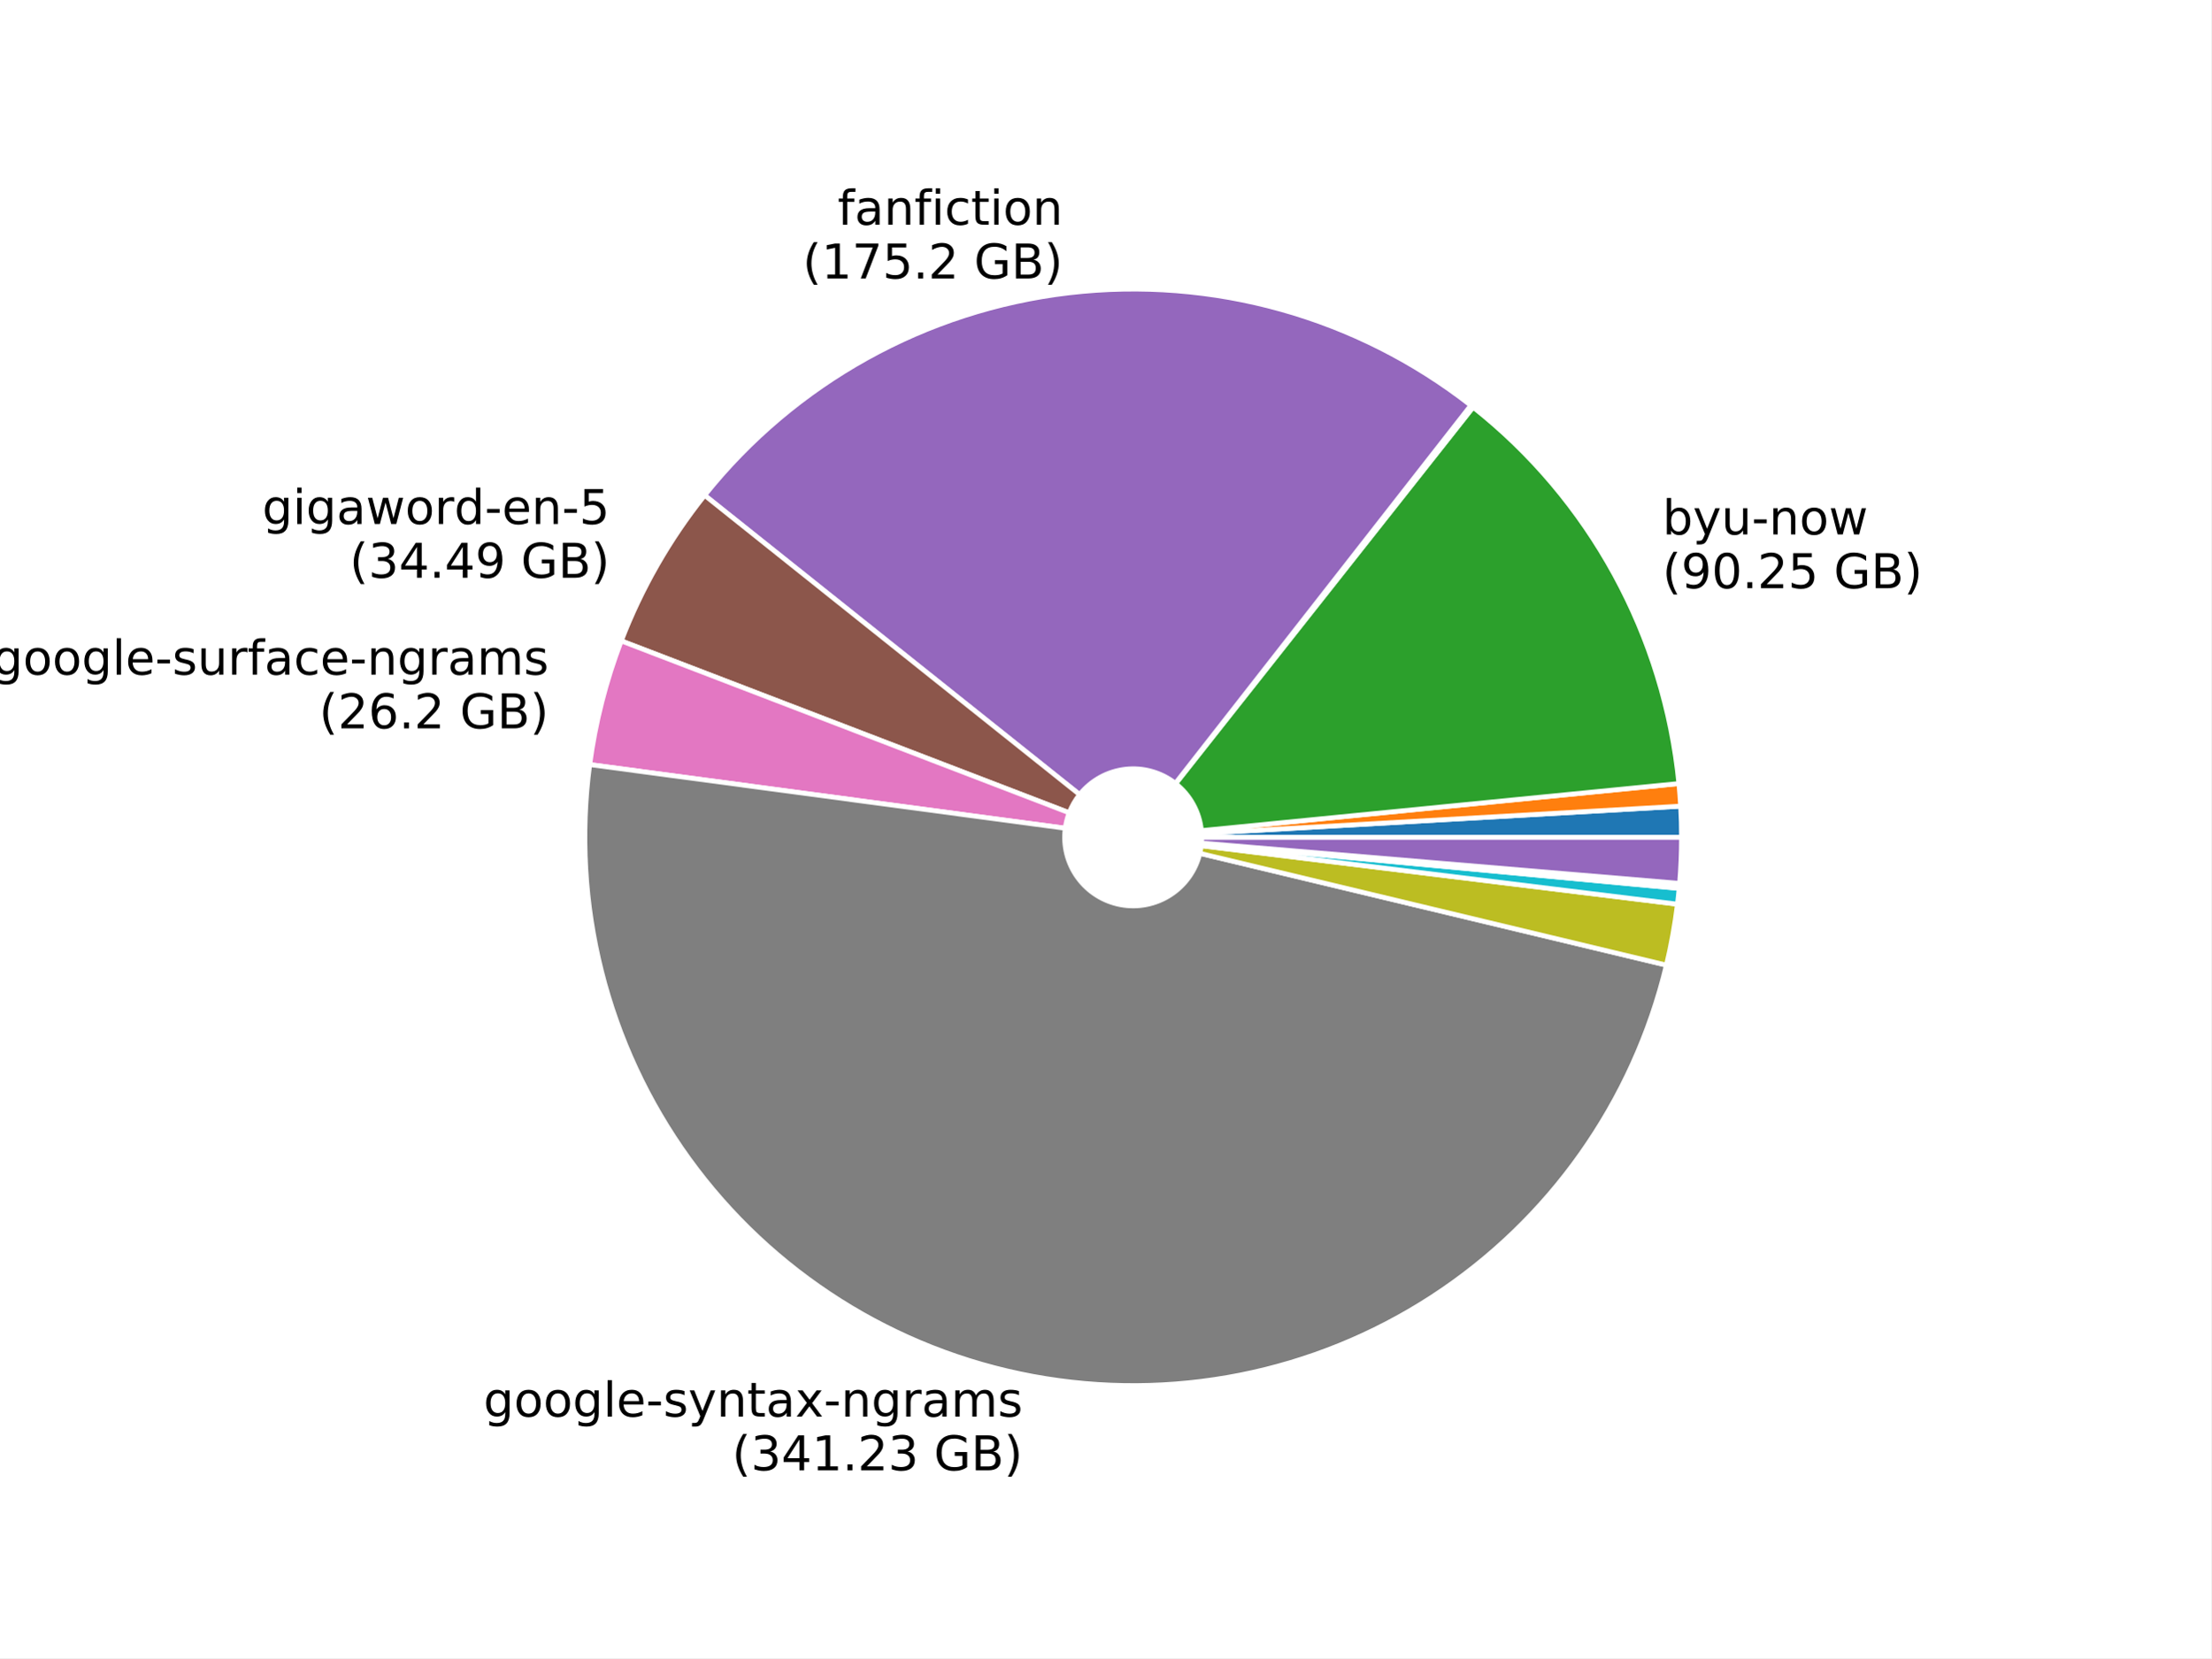
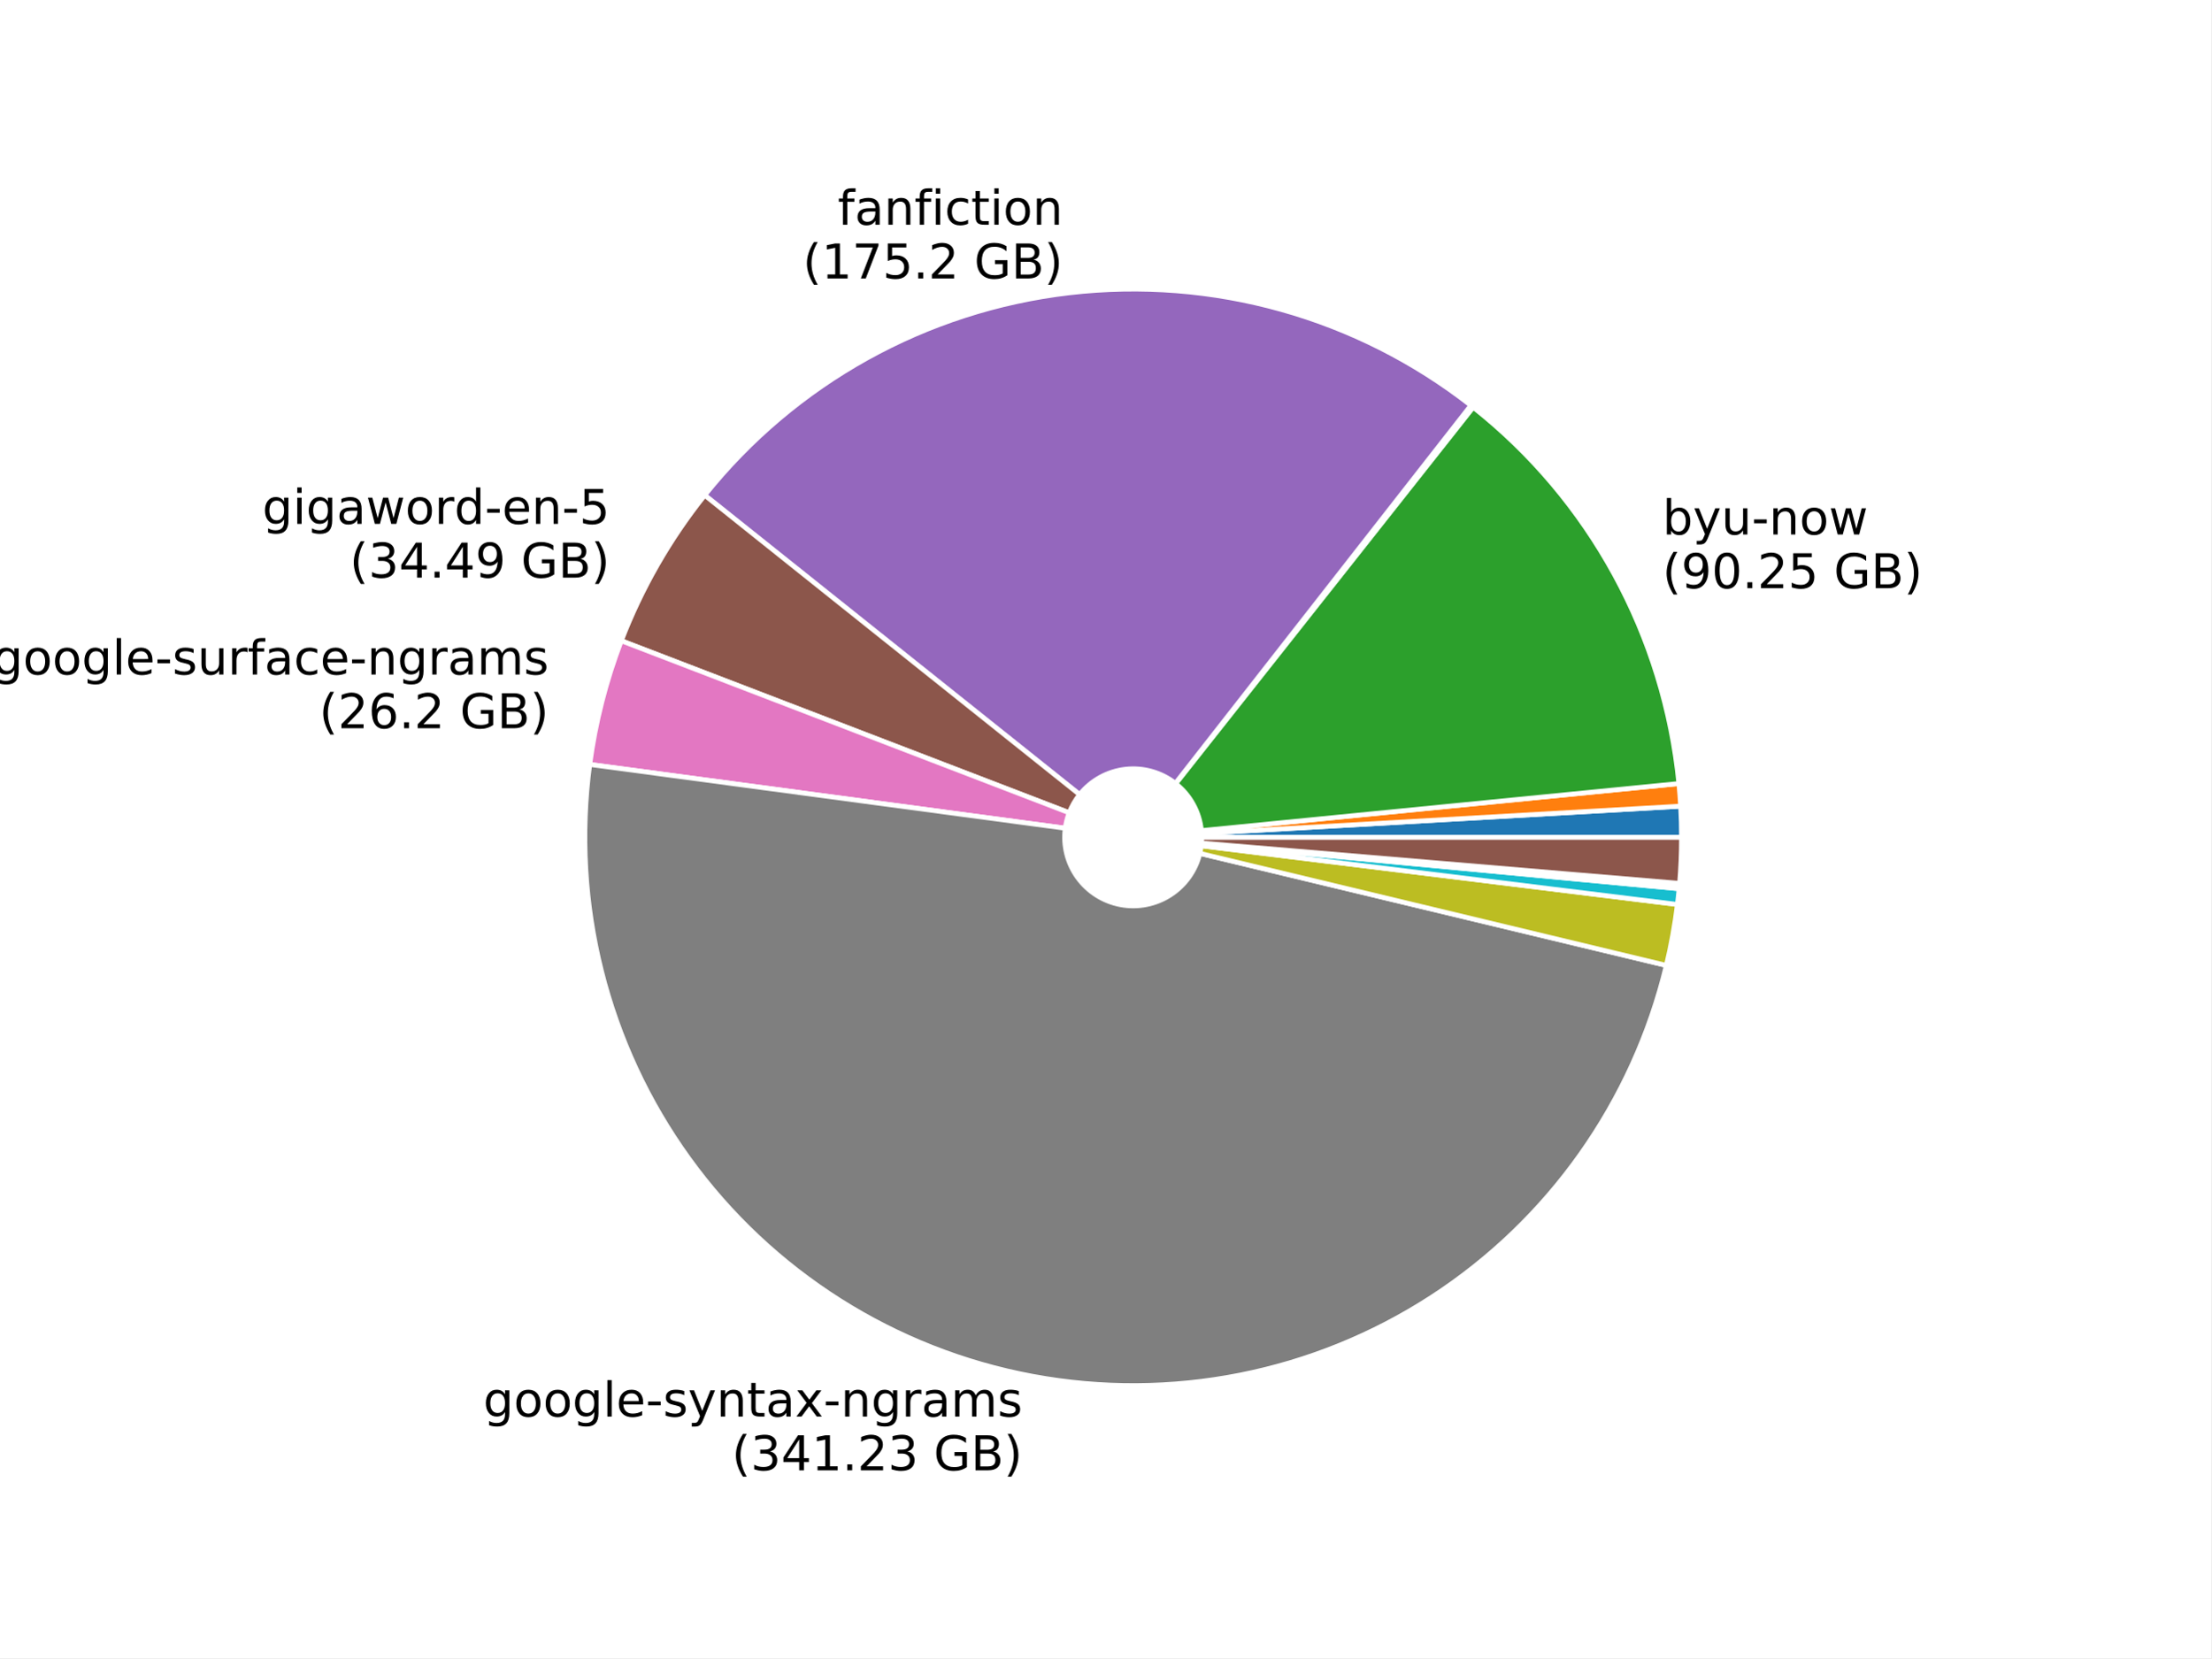
<svg xmlns="http://www.w3.org/2000/svg" xmlns:xlink="http://www.w3.org/1999/xlink" height="345.6pt" version="1.1" viewBox="0 0 460.8 345.6" width="460.8pt">
  <defs>
    <style type="text/css">
*{stroke-linecap:butt;stroke-linejoin:round;}
  </style>
  </defs>
  <g id="figure_1">
    <g id="patch_1">
      <path d="M 0 345.6  L 460.8 345.6  L 460.8 0  L 0 0  z " style="fill:#ffffff;" />
    </g>
    <g id="axes_1">
      <g id="patch_2">
-         <path d="M 350.438 174.528  C 350.438 173.444 350.423 172.36 350.392 171.276  C 350.361 170.192 350.315 169.109 350.253 168.026  L 250.422 173.715  C 250.429 173.851 250.435 173.986 250.439 174.121  C 250.443 174.257 250.445 174.392 250.445 174.528  L 350.438 174.528  z " style="fill:#1f77b4;stroke:#ffffff;stroke-linejoin:miter;" />
+         <path d="M 350.438 174.528  C 350.438 173.444 350.423 172.36 350.392 171.276  C 350.361 170.192 350.315 169.109 350.253 168.027  L 250.422 173.715  C 250.429 173.851 250.435 173.986 250.439 174.122  C 250.443 174.257 250.445 174.392 250.445 174.528  L 350.438 174.528  z " style="fill:#1f77b4;stroke:#ffffff;stroke-linejoin:miter;" />
      </g>
      <g id="patch_3">
-         <path d="M 350.253 168.026  C 350.208 167.239 350.155 166.453 350.094 165.667  C 350.033 164.882 349.964 164.097 349.887 163.312  L 250.376 173.126  C 250.386 173.224 250.394 173.322 250.402 173.42  C 250.409 173.519 250.416 173.617 250.422 173.715  L 350.253 168.026  z " style="fill:#ff7f0e;stroke:#ffffff;stroke-linejoin:miter;" />
+         <path d="M 350.253 168.027  C 350.208 167.24 350.156 166.454 350.094 165.668  C 350.033 164.883 349.964 164.098 349.887 163.313  L 250.376 173.126  C 250.386 173.224 250.394 173.322 250.402 173.421  C 250.409 173.519 250.416 173.617 250.422 173.715  L 350.253 168.027  z " style="fill:#ff7f0e;stroke:#ffffff;stroke-linejoin:miter;" />
      </g>
      <g id="patch_4">
-         <path d="M 349.887 163.312  C 348.379 148.024 343.804 133.195 336.435 119.715  C 329.067 106.235 319.055 94.378 307 84.855  L 245.015 163.319  C 246.522 164.509 247.773 165.991 248.694 167.676  C 249.615 169.361 250.187 171.215 250.376 173.126  L 349.887 163.312  z " style="fill:#2ca02c;stroke:#ffffff;stroke-linejoin:miter;" />
+         <path d="M 349.887 163.313  C 348.379 148.026 343.805 133.199 336.438 119.72  C 329.07 106.24 319.06 94.384 307.007 84.861  L 245.016 163.32  C 246.523 164.51 247.774 165.992 248.695 167.677  C 249.616 169.362 250.187 171.215 250.376 173.126  L 349.887 163.313  z " style="fill:#2ca02c;stroke:#ffffff;stroke-linejoin:miter;" />
      </g>
      <g id="patch_5">
-         <path d="M 307 84.855  C 306.923 84.794 306.846 84.733 306.768 84.673  C 306.691 84.612 306.614 84.551 306.536 84.491  L 244.957 163.273  C 244.967 163.281 244.976 163.288 244.986 163.296  C 244.996 163.304 245.005 163.311 245.015 163.319  L 307 84.855  z " style="fill:#d62728;stroke:#ffffff;stroke-linejoin:miter;" />
+         <path d="M 307.007 84.861  C 306.93 84.8 306.853 84.739 306.776 84.678  C 306.698 84.617 306.621 84.557 306.543 84.496  L 244.958 163.274  C 244.968 163.282 244.977 163.289 244.987 163.297  C 244.997 163.304 245.006 163.312 245.016 163.32  L 307.007 84.861  z " style="fill:#d62728;stroke:#ffffff;stroke-linejoin:miter;" />
      </g>
      <g id="patch_6">
-         <path d="M 306.536 84.491  C 282.825 65.957 252.727 57.52 222.838 61.029  C 192.948 64.537 165.622 79.715 146.847 103.235  L 224.996 165.616  C 227.343 162.676 230.758 160.779 234.495 160.341  C 238.231 159.902 241.993 160.957 244.957 163.273  L 306.536 84.491  z " style="fill:#9467bd;stroke:#ffffff;stroke-linejoin:miter;" />
+         <path d="M 306.543 84.496  C 282.836 65.963 252.742 57.523 222.854 61.027  C 192.967 64.531 165.641 79.701 146.862 103.215  L 224.998 165.614  C 227.345 162.675 230.761 160.778 234.497 160.34  C 238.233 159.902 241.994 160.957 244.958 163.274  L 306.543 84.496  z " style="fill:#9467bd;stroke:#ffffff;stroke-linejoin:miter;" />
      </g>
      <g id="patch_7">
-         <path d="M 146.847 103.235  C 143.195 107.81 139.9 112.659 136.991 117.738  C 134.082 122.818 131.568 128.114 129.47 133.579  L 222.824 169.409  C 223.086 168.726 223.4 168.064 223.764 167.429  C 224.127 166.794 224.539 166.188 224.996 165.616  L 146.847 103.235  z " style="fill:#8c564b;stroke:#ffffff;stroke-linejoin:miter;" />
+         <path d="M 146.862 103.215  C 143.21 107.789 139.914 112.637 137.004 117.715  C 134.094 122.794 131.579 128.089 129.48 133.553  L 222.825 169.406  C 223.087 168.723 223.402 168.061 223.766 167.426  C 224.129 166.792 224.541 166.186 224.998 165.614  L 146.862 103.215  z " style="fill:#8c564b;stroke:#ffffff;stroke-linejoin:miter;" />
      </g>
      <g id="patch_8">
-         <path d="M 129.47 133.579  C 127.877 137.73 126.527 141.97 125.428 146.279  C 124.329 150.587 123.482 154.956 122.892 159.363  L 222.002 172.632  C 222.075 172.081 222.181 171.535 222.319 170.997  C 222.456 170.458 222.625 169.928 222.824 169.409  L 129.47 133.579  z " style="fill:#e377c2;stroke:#ffffff;stroke-linejoin:miter;" />
+         <path d="M 129.48 133.553  C 127.886 137.703 126.535 141.943 125.435 146.251  C 124.335 150.558 123.487 154.926 122.896 159.333  L 222.002 172.629  C 222.076 172.078 222.182 171.532 222.319 170.993  C 222.457 170.455 222.626 169.925 222.825 169.406  L 129.48 133.553  z " style="fill:#e377c2;stroke:#ffffff;stroke-linejoin:miter;" />
      </g>
      <g id="patch_9">
-         <path d="M 122.892 159.363  C 119.006 188.393 126.424 217.834 143.603 241.556  C 160.781 265.277 186.439 281.51 215.233 286.874  C 244.026 292.237 273.808 286.332 298.375 270.386  C 322.943 254.441 340.465 229.645 347.291 201.163  L 250.051 177.857  C 249.198 181.418 247.008 184.517 243.937 186.51  C 240.866 188.503 237.143 189.242 233.544 188.571  C 229.945 187.901 226.738 185.872 224.59 182.906  C 222.443 179.941 221.516 176.261 222.002 172.632  L 122.892 159.363  z " style="fill:#7f7f7f;stroke:#ffffff;stroke-linejoin:miter;" />
+         <path d="M 122.896 159.333  C 119.002 188.359 126.411 217.8 143.581 241.525  C 160.75 265.25 186.399 281.491 215.188 286.866  C 243.977 292.24 273.758 286.348 298.331 270.415  C 322.904 254.483 340.436 229.698 347.277 201.222  L 250.05 177.865  C 249.194 181.424 247.003 184.522 243.931 186.514  C 240.86 188.505 237.137 189.242 233.538 188.57  C 229.94 187.898 226.734 185.868 224.588 182.903  C 222.441 179.937 221.515 176.257 222.002 172.629  L 122.896 159.333  z " style="fill:#7f7f7f;stroke:#ffffff;stroke-linejoin:miter;" />
      </g>
      <g id="patch_10">
-         <path d="M 347.291 201.163  C 347.793 199.069 348.235 196.962 348.618 194.843  C 349.001 192.725 349.324 190.596 349.586 188.459  L 250.338 176.269  C 250.305 176.536 250.265 176.803 250.217 177.067  C 250.169 177.332 250.114 177.596 250.051 177.857  L 347.291 201.163  z " style="fill:#bcbd22;stroke:#ffffff;stroke-linejoin:miter;" />
+         <path d="M 347.277 201.222  C 347.78 199.129 348.223 197.022 348.607 194.904  C 348.991 192.786 349.315 190.657 349.579 188.52  L 250.337 176.277  C 250.304 176.544 250.264 176.81 250.216 177.075  C 250.168 177.34 250.112 177.603 250.05 177.865  L 347.277 201.222  z " style="fill:#bcbd22;stroke:#ffffff;stroke-linejoin:miter;" />
      </g>
      <g id="patch_11">
-         <path d="M 349.586 188.459  C 349.653 187.912 349.717 187.364 349.776 186.817  C 349.835 186.269 349.89 185.72 349.942 185.172  L 250.383 175.858  C 250.376 175.927 250.369 175.996 250.362 176.064  C 250.355 176.133 250.347 176.201 250.338 176.269  L 349.586 188.459  z " style="fill:#17becf;stroke:#ffffff;stroke-linejoin:miter;" />
+         <path d="M 349.579 188.52  C 349.646 187.974 349.71 187.426 349.769 186.878  C 349.829 186.33 349.884 185.782 349.936 185.234  L 250.382 175.866  C 250.376 175.935 250.369 176.003 250.361 176.072  C 250.354 176.14 250.346 176.209 250.337 176.277  L 349.579 188.52  z " style="fill:#17becf;stroke:#ffffff;stroke-linejoin:miter;" />
      </g>
      <g id="patch_12">
-         <path d="M 349.942 185.172  C 349.956 185.014 349.971 184.856 349.985 184.699  C 349.999 184.541 350.013 184.383 350.026 184.226  L 250.393 175.74  C 250.392 175.76 250.39 175.78 250.388 175.799  C 250.386 175.819 250.385 175.839 250.383 175.858  L 349.942 185.172  z " style="fill:#1f77b4;stroke:#ffffff;stroke-linejoin:miter;" />
+         <path d="M 349.936 185.234  C 349.951 185.076 349.965 184.918 349.979 184.761  C 349.994 184.603 350.007 184.445 350.021 184.288  L 250.393 175.748  C 250.391 175.768 250.389 175.787 250.387 175.807  C 250.386 175.827 250.384 175.846 250.382 175.866  L 349.936 185.234  z " style="fill:#1f77b4;stroke:#ffffff;stroke-linejoin:miter;" />
      </g>
      <g id="patch_13">
-         <path d="M 350.026 184.226  C 350.027 184.216 350.028 184.207 350.029 184.198  C 350.029 184.189 350.03 184.18 350.031 184.171  L 250.394 175.733  C 250.394 175.734 250.394 175.736 250.394 175.737  C 250.393 175.738 250.393 175.739 250.393 175.74  L 350.026 184.226  z " style="fill:#ff7f0e;stroke:#ffffff;stroke-linejoin:miter;" />
+         <path d="M 350.021 184.288  C 350.022 184.279 350.022 184.269 350.023 184.26  C 350.024 184.251 350.025 184.242 350.026 184.233  L 250.393 175.741  C 250.393 175.742 250.393 175.743 250.393 175.745  C 250.393 175.746 250.393 175.747 250.393 175.748  L 350.021 184.288  z " style="fill:#ff7f0e;stroke:#ffffff;stroke-linejoin:miter;" />
      </g>
      <g id="patch_14">
-         <path d="M 350.031 184.171  C 350.031 184.168 350.031 184.165 350.032 184.163  C 350.032 184.16 350.032 184.157 350.032 184.154  L 250.394 175.731  C 250.394 175.732 250.394 175.732 250.394 175.732  C 250.394 175.733 250.394 175.733 250.394 175.733  L 350.031 184.171  z " style="fill:#2ca02c;stroke:#ffffff;stroke-linejoin:miter;" />
+         <path d="M 350.026 184.233  C 350.026 184.23 350.026 184.227 350.026 184.225  C 350.027 184.222 350.027 184.219 350.027 184.216  L 250.393 175.739  C 250.393 175.739 250.393 175.74 250.393 175.74  C 250.393 175.74 250.393 175.741 250.393 175.741  L 350.026 184.233  z " style="fill:#2ca02c;stroke:#ffffff;stroke-linejoin:miter;" />
      </g>
      <g id="patch_15">
-         <path d="M 350.032 184.154  C 350.033 184.15 350.033 184.145 350.033 184.14  C 350.034 184.136 350.034 184.131 350.035 184.126  L 250.394 175.728  C 250.394 175.728 250.394 175.729 250.394 175.73  C 250.394 175.73 250.394 175.731 250.394 175.731  L 350.032 184.154  z " style="fill:#d62728;stroke:#ffffff;stroke-linejoin:miter;" />
+         <path d="M 350.027 184.216  C 350.027 184.212 350.028 184.207 350.028 184.202  C 350.029 184.198 350.029 184.193 350.029 184.188  L 250.394 175.736  C 250.394 175.736 250.394 175.737 250.394 175.737  C 250.393 175.738 250.393 175.738 250.393 175.739  L 350.027 184.216  z " style="fill:#d62728;stroke:#ffffff;stroke-linejoin:miter;" />
      </g>
      <g id="patch_16">
-         <path d="M 350.035 184.126  C 350.169 182.53 350.27 180.932 350.337 179.331  C 350.405 177.731 350.438 176.13 350.438 174.528  L 250.445 174.528  C 250.445 174.728 250.441 174.928 250.432 175.128  C 250.424 175.328 250.411 175.528 250.394 175.728  L 350.035 184.126  z " style="fill:#9467bd;stroke:#ffffff;stroke-linejoin:miter;" />
+         <path d="M 350.029 184.188  C 350.03 184.178 350.031 184.167 350.032 184.157  C 350.033 184.146 350.034 184.136 350.035 184.125  L 250.394 175.728  C 250.394 175.729 250.394 175.73 250.394 175.732  C 250.394 175.733 250.394 175.734 250.394 175.736  L 350.029 184.188  z " style="fill:#9467bd;stroke:#ffffff;stroke-linejoin:miter;" />
+       </g>
+       <g id="patch_17">
+         <path d="M 350.035 184.125  C 350.169 182.53 350.27 180.931 350.337 179.331  C 350.405 177.731 350.438 176.13 350.438 174.528  L 250.445 174.528  C 250.445 174.728 250.441 174.928 250.432 175.128  C 250.424 175.328 250.411 175.528 250.394 175.728  L 350.035 184.125  z " style="fill:#8c564b;stroke:#ffffff;stroke-linejoin:miter;" />
      </g>
      <g id="matplotlib.axis_1" />
      <g id="matplotlib.axis_2" />
      <g id="text_1">
        <defs>
          <path d="M 48.688 27.297  Q 48.688 37.203 44.609 42.844  Q 40.531 48.484 33.406 48.484  Q 26.266 48.484 22.188 42.844  Q 18.109 37.203 18.109 27.297  Q 18.109 17.391 22.188 11.75  Q 26.266 6.109 33.406 6.109  Q 40.531 6.109 44.609 11.75  Q 48.688 17.391 48.688 27.297  z M 18.109 46.391  Q 20.953 51.266 25.266 53.625  Q 29.594 56 35.594 56  Q 45.562 56 51.781 48.094  Q 58.016 40.188 58.016 27.297  Q 58.016 14.406 51.781 6.484  Q 45.562 -1.422 35.594 -1.422  Q 29.594 -1.422 25.266 0.953  Q 20.953 3.328 18.109 8.203  L 18.109 0  L 9.078 0  L 9.078 75.984  L 18.109 75.984  z " id="DejaVuSans-62" />
          <path d="M 32.172 -5.078  Q 28.375 -14.844 24.75 -17.812  Q 21.141 -20.797 15.094 -20.797  L 7.906 -20.797  L 7.906 -13.281  L 13.188 -13.281  Q 16.891 -13.281 18.938 -11.516  Q 21 -9.766 23.484 -3.219  L 25.094 0.875  L 2.984 54.688  L 12.5 54.688  L 29.594 11.922  L 46.688 54.688  L 56.203 54.688  z " id="DejaVuSans-79" />
          <path d="M 8.5 21.578  L 8.5 54.688  L 17.484 54.688  L 17.484 21.922  Q 17.484 14.156 20.5 10.266  Q 23.531 6.391 29.594 6.391  Q 36.859 6.391 41.078 11.031  Q 45.312 15.672 45.312 23.688  L 45.312 54.688  L 54.297 54.688  L 54.297 0  L 45.312 0  L 45.312 8.406  Q 42.047 3.422 37.719 1  Q 33.406 -1.422 27.688 -1.422  Q 18.266 -1.422 13.375 4.438  Q 8.5 10.297 8.5 21.578  z M 31.109 56  z " id="DejaVuSans-75" />
          <path d="M 4.891 31.391  L 31.203 31.391  L 31.203 23.391  L 4.891 23.391  z " id="DejaVuSans-2d" />
          <path d="M 54.891 33.016  L 54.891 0  L 45.906 0  L 45.906 32.719  Q 45.906 40.484 42.875 44.328  Q 39.844 48.188 33.797 48.188  Q 26.516 48.188 22.312 43.547  Q 18.109 38.922 18.109 30.906  L 18.109 0  L 9.078 0  L 9.078 54.688  L 18.109 54.688  L 18.109 46.188  Q 21.344 51.125 25.703 53.562  Q 30.078 56 35.797 56  Q 45.219 56 50.047 50.172  Q 54.891 44.344 54.891 33.016  z " id="DejaVuSans-6e" />
          <path d="M 30.609 48.391  Q 23.391 48.391 19.188 42.75  Q 14.984 37.109 14.984 27.297  Q 14.984 17.484 19.156 11.844  Q 23.344 6.203 30.609 6.203  Q 37.797 6.203 41.984 11.859  Q 46.188 17.531 46.188 27.297  Q 46.188 37.016 41.984 42.703  Q 37.797 48.391 30.609 48.391  z M 30.609 56  Q 42.328 56 49.016 48.375  Q 55.719 40.766 55.719 27.297  Q 55.719 13.875 49.016 6.219  Q 42.328 -1.422 30.609 -1.422  Q 18.844 -1.422 12.172 6.219  Q 5.516 13.875 5.516 27.297  Q 5.516 40.766 12.172 48.375  Q 18.844 56 30.609 56  z " id="DejaVuSans-6f" />
          <path d="M 4.203 54.688  L 13.188 54.688  L 24.422 12.016  L 35.594 54.688  L 46.188 54.688  L 57.422 12.016  L 68.609 54.688  L 77.594 54.688  L 63.281 0  L 52.688 0  L 40.922 44.828  L 29.109 0  L 18.5 0  z " id="DejaVuSans-77" />
        </defs>
-         <g transform="translate(346.4627 111.3945)scale(0.1 -0.1)">
+         <g transform="translate(346.4654 111.3993)scale(0.1 -0.1)">
          <use xlink:href="#DejaVuSans-62" />
          <use x="63.477" xlink:href="#DejaVuSans-79" />
          <use x="122.656" xlink:href="#DejaVuSans-75" />
          <use x="186.035" xlink:href="#DejaVuSans-2d" />
          <use x="222.119" xlink:href="#DejaVuSans-6e" />
          <use x="285.498" xlink:href="#DejaVuSans-6f" />
          <use x="346.68" xlink:href="#DejaVuSans-77" />
        </g>
        <defs>
          <path d="M 31 75.875  Q 24.469 64.656 21.281 53.656  Q 18.109 42.672 18.109 31.391  Q 18.109 20.125 21.312 9.062  Q 24.516 -2 31 -13.188  L 23.188 -13.188  Q 15.875 -1.703 12.234 9.375  Q 8.594 20.453 8.594 31.391  Q 8.594 42.281 12.203 53.312  Q 15.828 64.359 23.188 75.875  z " id="DejaVuSans-28" />
          <path d="M 10.984 1.516  L 10.984 10.5  Q 14.703 8.734 18.5 7.812  Q 22.312 6.891 25.984 6.891  Q 35.75 6.891 40.891 13.453  Q 46.047 20.016 46.781 33.406  Q 43.953 29.203 39.594 26.953  Q 35.25 24.703 29.984 24.703  Q 19.047 24.703 12.672 31.312  Q 6.297 37.938 6.297 49.422  Q 6.297 60.641 12.938 67.422  Q 19.578 74.219 30.609 74.219  Q 43.266 74.219 49.922 64.516  Q 56.594 54.828 56.594 36.375  Q 56.594 19.141 48.406 8.859  Q 40.234 -1.422 26.422 -1.422  Q 22.703 -1.422 18.891 -0.688  Q 15.094 0.047 10.984 1.516  z M 30.609 32.422  Q 37.25 32.422 41.125 36.953  Q 45.016 41.5 45.016 49.422  Q 45.016 57.281 41.125 61.844  Q 37.25 66.406 30.609 66.406  Q 23.969 66.406 20.094 61.844  Q 16.219 57.281 16.219 49.422  Q 16.219 41.5 20.094 36.953  Q 23.969 32.422 30.609 32.422  z " id="DejaVuSans-39" />
          <path d="M 31.781 66.406  Q 24.172 66.406 20.328 58.906  Q 16.5 51.422 16.5 36.375  Q 16.5 21.391 20.328 13.891  Q 24.172 6.391 31.781 6.391  Q 39.453 6.391 43.281 13.891  Q 47.125 21.391 47.125 36.375  Q 47.125 51.422 43.281 58.906  Q 39.453 66.406 31.781 66.406  z M 31.781 74.219  Q 44.047 74.219 50.516 64.516  Q 56.984 54.828 56.984 36.375  Q 56.984 17.969 50.516 8.266  Q 44.047 -1.422 31.781 -1.422  Q 19.531 -1.422 13.062 8.266  Q 6.594 17.969 6.594 36.375  Q 6.594 54.828 13.062 64.516  Q 19.531 74.219 31.781 74.219  z " id="DejaVuSans-30" />
          <path d="M 10.688 12.406  L 21 12.406  L 21 0  L 10.688 0  z " id="DejaVuSans-2e" />
          <path d="M 19.188 8.297  L 53.609 8.297  L 53.609 0  L 7.328 0  L 7.328 8.297  Q 12.938 14.109 22.625 23.891  Q 32.328 33.688 34.812 36.531  Q 39.547 41.844 41.422 45.531  Q 43.312 49.219 43.312 52.781  Q 43.312 58.594 39.234 62.25  Q 35.156 65.922 28.609 65.922  Q 23.969 65.922 18.812 64.312  Q 13.672 62.703 7.812 59.422  L 7.812 69.391  Q 13.766 71.781 18.938 73  Q 24.125 74.219 28.422 74.219  Q 39.75 74.219 46.484 68.547  Q 53.219 62.891 53.219 53.422  Q 53.219 48.922 51.531 44.891  Q 49.859 40.875 45.406 35.406  Q 44.188 33.984 37.641 27.219  Q 31.109 20.453 19.188 8.297  z " id="DejaVuSans-32" />
          <path d="M 10.797 72.906  L 49.516 72.906  L 49.516 64.594  L 19.828 64.594  L 19.828 46.734  Q 21.969 47.469 24.109 47.828  Q 26.266 48.188 28.422 48.188  Q 40.625 48.188 47.75 41.5  Q 54.891 34.812 54.891 23.391  Q 54.891 11.625 47.562 5.094  Q 40.234 -1.422 26.906 -1.422  Q 22.312 -1.422 17.547 -0.641  Q 12.797 0.141 7.719 1.703  L 7.719 11.625  Q 12.109 9.234 16.797 8.062  Q 21.484 6.891 26.703 6.891  Q 35.156 6.891 40.078 11.328  Q 45.016 15.766 45.016 23.391  Q 45.016 31 40.078 35.438  Q 35.156 39.891 26.703 39.891  Q 22.75 39.891 18.812 39.016  Q 14.891 38.141 10.797 36.281  z " id="DejaVuSans-35" />
          <path id="DejaVuSans-20" />
          <path d="M 59.516 10.406  L 59.516 29.984  L 43.406 29.984  L 43.406 38.094  L 69.281 38.094  L 69.281 6.781  Q 63.578 2.734 56.688 0.656  Q 49.812 -1.422 42 -1.422  Q 24.906 -1.422 15.25 8.562  Q 5.609 18.562 5.609 36.375  Q 5.609 54.25 15.25 64.234  Q 24.906 74.219 42 74.219  Q 49.125 74.219 55.547 72.453  Q 61.969 70.703 67.391 67.281  L 67.391 56.781  Q 61.922 61.422 55.766 63.766  Q 49.609 66.109 42.828 66.109  Q 29.438 66.109 22.719 58.641  Q 16.016 51.172 16.016 36.375  Q 16.016 21.625 22.719 14.156  Q 29.438 6.688 42.828 6.688  Q 48.047 6.688 52.141 7.594  Q 56.25 8.5 59.516 10.406  z " id="DejaVuSans-47" />
          <path d="M 19.672 34.812  L 19.672 8.109  L 35.5 8.109  Q 43.453 8.109 47.281 11.406  Q 51.125 14.703 51.125 21.484  Q 51.125 28.328 47.281 31.562  Q 43.453 34.812 35.5 34.812  z M 19.672 64.797  L 19.672 42.828  L 34.281 42.828  Q 41.5 42.828 45.031 45.531  Q 48.578 48.25 48.578 53.812  Q 48.578 59.328 45.031 62.062  Q 41.5 64.797 34.281 64.797  z M 9.812 72.906  L 35.016 72.906  Q 46.297 72.906 52.391 68.219  Q 58.5 63.531 58.5 54.891  Q 58.5 48.188 55.375 44.234  Q 52.25 40.281 46.188 39.312  Q 53.469 37.75 57.5 32.781  Q 61.531 27.828 61.531 20.406  Q 61.531 10.641 54.891 5.312  Q 48.25 0 35.984 0  L 9.812 0  z " id="DejaVuSans-42" />
          <path d="M 8.016 75.875  L 15.828 75.875  Q 23.141 64.359 26.781 53.312  Q 30.422 42.281 30.422 31.391  Q 30.422 20.453 26.781 9.375  Q 23.141 -1.703 15.828 -13.188  L 8.016 -13.188  Q 14.5 -2 17.703 9.062  Q 20.906 20.125 20.906 31.391  Q 20.906 42.672 17.703 53.656  Q 14.5 64.656 8.016 75.875  z " id="DejaVuSans-29" />
        </defs>
-         <g transform="translate(346.4627 122.5923)scale(0.1 -0.1)">
+         <g transform="translate(346.4654 122.5971)scale(0.1 -0.1)">
          <use xlink:href="#DejaVuSans-28" />
          <use x="39.014" xlink:href="#DejaVuSans-39" />
          <use x="102.637" xlink:href="#DejaVuSans-30" />
          <use x="166.26" xlink:href="#DejaVuSans-2e" />
          <use x="198.047" xlink:href="#DejaVuSans-32" />
          <use x="261.67" xlink:href="#DejaVuSans-35" />
          <use x="325.293" xlink:href="#DejaVuSans-20" />
          <use x="357.08" xlink:href="#DejaVuSans-47" />
          <use x="434.57" xlink:href="#DejaVuSans-42" />
          <use x="503.174" xlink:href="#DejaVuSans-29" />
        </g>
      </g>
      <g id="text_2">
        <defs>
          <path d="M 37.109 75.984  L 37.109 68.5  L 28.516 68.5  Q 23.688 68.5 21.797 66.547  Q 19.922 64.594 19.922 59.516  L 19.922 54.688  L 34.719 54.688  L 34.719 47.703  L 19.922 47.703  L 19.922 0  L 10.891 0  L 10.891 47.703  L 2.297 47.703  L 2.297 54.688  L 10.891 54.688  L 10.891 58.5  Q 10.891 67.625 15.141 71.797  Q 19.391 75.984 28.609 75.984  z " id="DejaVuSans-66" />
          <path d="M 34.281 27.484  Q 23.391 27.484 19.188 25  Q 14.984 22.516 14.984 16.5  Q 14.984 11.719 18.141 8.906  Q 21.297 6.109 26.703 6.109  Q 34.188 6.109 38.703 11.406  Q 43.219 16.703 43.219 25.484  L 43.219 27.484  z M 52.203 31.203  L 52.203 0  L 43.219 0  L 43.219 8.297  Q 40.141 3.328 35.547 0.953  Q 30.953 -1.422 24.312 -1.422  Q 15.922 -1.422 10.953 3.297  Q 6 8.016 6 15.922  Q 6 25.141 12.172 29.828  Q 18.359 34.516 30.609 34.516  L 43.219 34.516  L 43.219 35.406  Q 43.219 41.609 39.141 45  Q 35.062 48.391 27.688 48.391  Q 23 48.391 18.547 47.266  Q 14.109 46.141 10.016 43.891  L 10.016 52.203  Q 14.938 54.109 19.578 55.047  Q 24.219 56 28.609 56  Q 40.484 56 46.344 49.844  Q 52.203 43.703 52.203 31.203  z " id="DejaVuSans-61" />
          <path d="M 9.422 54.688  L 18.406 54.688  L 18.406 0  L 9.422 0  z M 9.422 75.984  L 18.406 75.984  L 18.406 64.594  L 9.422 64.594  z " id="DejaVuSans-69" />
          <path d="M 48.781 52.594  L 48.781 44.188  Q 44.969 46.297 41.141 47.344  Q 37.312 48.391 33.406 48.391  Q 24.656 48.391 19.812 42.844  Q 14.984 37.312 14.984 27.297  Q 14.984 17.281 19.812 11.734  Q 24.656 6.203 33.406 6.203  Q 37.312 6.203 41.141 7.25  Q 44.969 8.297 48.781 10.406  L 48.781 2.094  Q 45.016 0.344 40.984 -0.531  Q 36.969 -1.422 32.422 -1.422  Q 20.062 -1.422 12.781 6.344  Q 5.516 14.109 5.516 27.297  Q 5.516 40.672 12.859 48.328  Q 20.219 56 33.016 56  Q 37.156 56 41.109 55.141  Q 45.062 54.297 48.781 52.594  z " id="DejaVuSans-63" />
          <path d="M 18.312 70.219  L 18.312 54.688  L 36.812 54.688  L 36.812 47.703  L 18.312 47.703  L 18.312 18.016  Q 18.312 11.328 20.141 9.422  Q 21.969 7.516 27.594 7.516  L 36.812 7.516  L 36.812 0  L 27.594 0  Q 17.188 0 13.234 3.875  Q 9.281 7.766 9.281 18.016  L 9.281 47.703  L 2.688 47.703  L 2.688 54.688  L 9.281 54.688  L 9.281 70.219  z " id="DejaVuSans-74" />
        </defs>
-         <g transform="translate(174.5678 46.83937)scale(0.1 -0.1)">
+         <g transform="translate(174.5863 46.83719)scale(0.1 -0.1)">
          <use xlink:href="#DejaVuSans-66" />
          <use x="35.205" xlink:href="#DejaVuSans-61" />
          <use x="96.484" xlink:href="#DejaVuSans-6e" />
          <use x="159.863" xlink:href="#DejaVuSans-66" />
          <use x="195.068" xlink:href="#DejaVuSans-69" />
          <use x="222.852" xlink:href="#DejaVuSans-63" />
          <use x="277.832" xlink:href="#DejaVuSans-74" />
          <use x="317.041" xlink:href="#DejaVuSans-69" />
          <use x="344.824" xlink:href="#DejaVuSans-6f" />
          <use x="406.006" xlink:href="#DejaVuSans-6e" />
        </g>
        <defs>
          <path d="M 12.406 8.297  L 28.516 8.297  L 28.516 63.922  L 10.984 60.406  L 10.984 69.391  L 28.422 72.906  L 38.281 72.906  L 38.281 8.297  L 54.391 8.297  L 54.391 0  L 12.406 0  z " id="DejaVuSans-31" />
          <path d="M 8.203 72.906  L 55.078 72.906  L 55.078 68.703  L 28.609 0  L 18.312 0  L 43.219 64.594  L 8.203 64.594  z " id="DejaVuSans-37" />
        </defs>
-         <g transform="translate(167.2865 58.03718)scale(0.1 -0.1)">
+         <g transform="translate(167.3051 58.03501)scale(0.1 -0.1)">
          <use xlink:href="#DejaVuSans-28" />
          <use x="39.014" xlink:href="#DejaVuSans-31" />
          <use x="102.637" xlink:href="#DejaVuSans-37" />
          <use x="166.26" xlink:href="#DejaVuSans-35" />
          <use x="229.883" xlink:href="#DejaVuSans-2e" />
          <use x="261.67" xlink:href="#DejaVuSans-32" />
          <use x="325.293" xlink:href="#DejaVuSans-20" />
          <use x="357.08" xlink:href="#DejaVuSans-47" />
          <use x="434.57" xlink:href="#DejaVuSans-42" />
          <use x="503.174" xlink:href="#DejaVuSans-29" />
        </g>
      </g>
      <g id="text_3">
        <defs>
          <path d="M 45.406 27.984  Q 45.406 37.75 41.375 43.109  Q 37.359 48.484 30.078 48.484  Q 22.859 48.484 18.828 43.109  Q 14.797 37.75 14.797 27.984  Q 14.797 18.266 18.828 12.891  Q 22.859 7.516 30.078 7.516  Q 37.359 7.516 41.375 12.891  Q 45.406 18.266 45.406 27.984  z M 54.391 6.781  Q 54.391 -7.172 48.188 -13.984  Q 42 -20.797 29.203 -20.797  Q 24.469 -20.797 20.266 -20.094  Q 16.062 -19.391 12.109 -17.922  L 12.109 -9.188  Q 16.062 -11.328 19.922 -12.344  Q 23.781 -13.375 27.781 -13.375  Q 36.625 -13.375 41.016 -8.766  Q 45.406 -4.156 45.406 5.172  L 45.406 9.625  Q 42.625 4.781 38.281 2.391  Q 33.938 0 27.875 0  Q 17.828 0 11.672 7.656  Q 5.516 15.328 5.516 27.984  Q 5.516 40.672 11.672 48.328  Q 17.828 56 27.875 56  Q 33.938 56 38.281 53.609  Q 42.625 51.219 45.406 46.391  L 45.406 54.688  L 54.391 54.688  z " id="DejaVuSans-67" />
          <path d="M 41.109 46.297  Q 39.594 47.172 37.812 47.578  Q 36.031 48 33.891 48  Q 26.266 48 22.188 43.047  Q 18.109 38.094 18.109 28.812  L 18.109 0  L 9.078 0  L 9.078 54.688  L 18.109 54.688  L 18.109 46.188  Q 20.953 51.172 25.484 53.578  Q 30.031 56 36.531 56  Q 37.453 56 38.578 55.875  Q 39.703 55.766 41.062 55.516  z " id="DejaVuSans-72" />
          <path d="M 45.406 46.391  L 45.406 75.984  L 54.391 75.984  L 54.391 0  L 45.406 0  L 45.406 8.203  Q 42.578 3.328 38.25 0.953  Q 33.938 -1.422 27.875 -1.422  Q 17.969 -1.422 11.734 6.484  Q 5.516 14.406 5.516 27.297  Q 5.516 40.188 11.734 48.094  Q 17.969 56 27.875 56  Q 33.938 56 38.25 53.625  Q 42.578 51.266 45.406 46.391  z M 14.797 27.297  Q 14.797 17.391 18.875 11.75  Q 22.953 6.109 30.078 6.109  Q 37.203 6.109 41.297 11.75  Q 45.406 17.391 45.406 27.297  Q 45.406 37.203 41.297 42.844  Q 37.203 48.484 30.078 48.484  Q 22.953 48.484 18.875 42.844  Q 14.797 37.203 14.797 27.297  z " id="DejaVuSans-64" />
          <path d="M 56.203 29.594  L 56.203 25.203  L 14.891 25.203  Q 15.484 15.922 20.484 11.062  Q 25.484 6.203 34.422 6.203  Q 39.594 6.203 44.453 7.469  Q 49.312 8.734 54.109 11.281  L 54.109 2.781  Q 49.266 0.734 44.188 -0.344  Q 39.109 -1.422 33.891 -1.422  Q 20.797 -1.422 13.156 6.188  Q 5.516 13.812 5.516 26.812  Q 5.516 40.234 12.766 48.109  Q 20.016 56 32.328 56  Q 43.359 56 49.781 48.891  Q 56.203 41.797 56.203 29.594  z M 47.219 32.234  Q 47.125 39.594 43.094 43.984  Q 39.062 48.391 32.422 48.391  Q 24.906 48.391 20.391 44.141  Q 15.875 39.891 15.188 32.172  z " id="DejaVuSans-65" />
        </defs>
-         <g transform="translate(54.64757 109.2198)scale(0.1 -0.1)">
+         <g transform="translate(54.66199 109.1947)scale(0.1 -0.1)">
          <use xlink:href="#DejaVuSans-67" />
          <use x="63.477" xlink:href="#DejaVuSans-69" />
          <use x="91.26" xlink:href="#DejaVuSans-67" />
          <use x="154.736" xlink:href="#DejaVuSans-61" />
          <use x="216.016" xlink:href="#DejaVuSans-77" />
          <use x="297.803" xlink:href="#DejaVuSans-6f" />
          <use x="358.984" xlink:href="#DejaVuSans-72" />
          <use x="400.082" xlink:href="#DejaVuSans-64" />
          <use x="463.559" xlink:href="#DejaVuSans-2d" />
          <use x="499.643" xlink:href="#DejaVuSans-65" />
          <use x="561.166" xlink:href="#DejaVuSans-6e" />
          <use x="624.545" xlink:href="#DejaVuSans-2d" />
          <use x="660.629" xlink:href="#DejaVuSans-35" />
        </g>
        <defs>
          <path d="M 40.578 39.312  Q 47.656 37.797 51.625 33  Q 55.609 28.219 55.609 21.188  Q 55.609 10.406 48.188 4.484  Q 40.766 -1.422 27.094 -1.422  Q 22.516 -1.422 17.656 -0.516  Q 12.797 0.391 7.625 2.203  L 7.625 11.719  Q 11.719 9.328 16.594 8.109  Q 21.484 6.891 26.812 6.891  Q 36.078 6.891 40.938 10.547  Q 45.797 14.203 45.797 21.188  Q 45.797 27.641 41.281 31.266  Q 36.766 34.906 28.719 34.906  L 20.219 34.906  L 20.219 43.016  L 29.109 43.016  Q 36.375 43.016 40.234 45.922  Q 44.094 48.828 44.094 54.297  Q 44.094 59.906 40.109 62.906  Q 36.141 65.922 28.719 65.922  Q 24.656 65.922 20.016 65.031  Q 15.375 64.156 9.812 62.312  L 9.812 71.094  Q 15.438 72.656 20.344 73.438  Q 25.25 74.219 29.594 74.219  Q 40.828 74.219 47.359 69.109  Q 53.906 64.016 53.906 55.328  Q 53.906 49.266 50.438 45.094  Q 46.969 40.922 40.578 39.312  z " id="DejaVuSans-33" />
          <path d="M 37.797 64.312  L 12.891 25.391  L 37.797 25.391  z M 35.203 72.906  L 47.609 72.906  L 47.609 25.391  L 58.016 25.391  L 58.016 17.188  L 47.609 17.188  L 47.609 0  L 37.797 0  L 37.797 17.188  L 4.891 17.188  L 4.891 26.703  z " id="DejaVuSans-34" />
        </defs>
-         <g transform="translate(72.85538 120.4176)scale(0.1 -0.1)">
+         <g transform="translate(72.8698 120.3925)scale(0.1 -0.1)">
          <use xlink:href="#DejaVuSans-28" />
          <use x="39.014" xlink:href="#DejaVuSans-33" />
          <use x="102.637" xlink:href="#DejaVuSans-34" />
          <use x="166.26" xlink:href="#DejaVuSans-2e" />
          <use x="198.047" xlink:href="#DejaVuSans-34" />
          <use x="261.67" xlink:href="#DejaVuSans-39" />
          <use x="325.293" xlink:href="#DejaVuSans-20" />
          <use x="357.08" xlink:href="#DejaVuSans-47" />
          <use x="434.57" xlink:href="#DejaVuSans-42" />
          <use x="503.174" xlink:href="#DejaVuSans-29" />
        </g>
      </g>
      <g id="text_4">
        <defs>
          <path d="M 9.422 75.984  L 18.406 75.984  L 18.406 0  L 9.422 0  z " id="DejaVuSans-6c" />
          <path d="M 44.281 53.078  L 44.281 44.578  Q 40.484 46.531 36.375 47.5  Q 32.281 48.484 27.875 48.484  Q 21.188 48.484 17.844 46.438  Q 14.5 44.391 14.5 40.281  Q 14.5 37.156 16.891 35.375  Q 19.281 33.594 26.516 31.984  L 29.594 31.297  Q 39.156 29.25 43.188 25.516  Q 47.219 21.781 47.219 15.094  Q 47.219 7.469 41.188 3.016  Q 35.156 -1.422 24.609 -1.422  Q 20.219 -1.422 15.453 -0.562  Q 10.688 0.297 5.422 2  L 5.422 11.281  Q 10.406 8.688 15.234 7.391  Q 20.062 6.109 24.812 6.109  Q 31.156 6.109 34.562 8.281  Q 37.984 10.453 37.984 14.406  Q 37.984 18.062 35.516 20.016  Q 33.062 21.969 24.703 23.781  L 21.578 24.516  Q 13.234 26.266 9.516 29.906  Q 5.812 33.547 5.812 39.891  Q 5.812 47.609 11.281 51.797  Q 16.75 56 26.812 56  Q 31.781 56 36.172 55.266  Q 40.578 54.547 44.281 53.078  z " id="DejaVuSans-73" />
          <path d="M 52 44.188  Q 55.375 50.25 60.062 53.125  Q 64.75 56 71.094 56  Q 79.641 56 84.281 50.016  Q 88.922 44.047 88.922 33.016  L 88.922 0  L 79.891 0  L 79.891 32.719  Q 79.891 40.578 77.094 44.375  Q 74.312 48.188 68.609 48.188  Q 61.625 48.188 57.562 43.547  Q 53.516 38.922 53.516 30.906  L 53.516 0  L 44.484 0  L 44.484 32.719  Q 44.484 40.625 41.703 44.406  Q 38.922 48.188 33.109 48.188  Q 26.219 48.188 22.156 43.531  Q 18.109 38.875 18.109 30.906  L 18.109 0  L 9.078 0  L 9.078 54.688  L 18.109 54.688  L 18.109 46.188  Q 21.188 51.219 25.484 53.609  Q 29.781 56 35.688 56  Q 41.656 56 45.828 52.969  Q 50 49.953 52 44.188  z " id="DejaVuSans-6d" />
        </defs>
-         <g transform="translate(-1.559051 140.6143)scale(0.1 -0.1)">
+         <g transform="translate(-1.551138 140.5833)scale(0.1 -0.1)">
          <use xlink:href="#DejaVuSans-67" />
          <use x="63.477" xlink:href="#DejaVuSans-6f" />
          <use x="124.658" xlink:href="#DejaVuSans-6f" />
          <use x="185.84" xlink:href="#DejaVuSans-67" />
          <use x="249.316" xlink:href="#DejaVuSans-6c" />
          <use x="277.1" xlink:href="#DejaVuSans-65" />
          <use x="338.623" xlink:href="#DejaVuSans-2d" />
          <use x="374.707" xlink:href="#DejaVuSans-73" />
          <use x="426.807" xlink:href="#DejaVuSans-75" />
          <use x="490.186" xlink:href="#DejaVuSans-72" />
          <use x="531.299" xlink:href="#DejaVuSans-66" />
          <use x="566.504" xlink:href="#DejaVuSans-61" />
          <use x="627.783" xlink:href="#DejaVuSans-63" />
          <use x="682.764" xlink:href="#DejaVuSans-65" />
          <use x="744.287" xlink:href="#DejaVuSans-2d" />
          <use x="780.371" xlink:href="#DejaVuSans-6e" />
          <use x="843.75" xlink:href="#DejaVuSans-67" />
          <use x="907.227" xlink:href="#DejaVuSans-72" />
          <use x="948.34" xlink:href="#DejaVuSans-61" />
          <use x="1009.619" xlink:href="#DejaVuSans-6d" />
          <use x="1107.031" xlink:href="#DejaVuSans-73" />
        </g>
        <defs>
          <path d="M 33.016 40.375  Q 26.375 40.375 22.484 35.828  Q 18.609 31.297 18.609 23.391  Q 18.609 15.531 22.484 10.953  Q 26.375 6.391 33.016 6.391  Q 39.656 6.391 43.531 10.953  Q 47.406 15.531 47.406 23.391  Q 47.406 31.297 43.531 35.828  Q 39.656 40.375 33.016 40.375  z M 52.594 71.297  L 52.594 62.312  Q 48.875 64.062 45.094 64.984  Q 41.312 65.922 37.594 65.922  Q 27.828 65.922 22.672 59.328  Q 17.531 52.734 16.797 39.406  Q 19.672 43.656 24.016 45.922  Q 28.375 48.188 33.594 48.188  Q 44.578 48.188 50.953 41.516  Q 57.328 34.859 57.328 23.391  Q 57.328 12.156 50.688 5.359  Q 44.047 -1.422 33.016 -1.422  Q 20.359 -1.422 13.672 8.266  Q 6.984 17.969 6.984 36.375  Q 6.984 53.656 15.188 63.938  Q 23.391 74.219 37.203 74.219  Q 40.922 74.219 44.703 73.484  Q 48.484 72.75 52.594 71.297  z " id="DejaVuSans-36" />
        </defs>
-         <g transform="translate(66.49876 151.8121)scale(0.1 -0.1)">
+         <g transform="translate(66.50668 151.7811)scale(0.1 -0.1)">
          <use xlink:href="#DejaVuSans-28" />
          <use x="39.014" xlink:href="#DejaVuSans-32" />
          <use x="102.637" xlink:href="#DejaVuSans-36" />
          <use x="166.26" xlink:href="#DejaVuSans-2e" />
          <use x="198.047" xlink:href="#DejaVuSans-32" />
          <use x="261.67" xlink:href="#DejaVuSans-20" />
          <use x="293.457" xlink:href="#DejaVuSans-47" />
          <use x="370.947" xlink:href="#DejaVuSans-42" />
          <use x="439.551" xlink:href="#DejaVuSans-29" />
        </g>
      </g>
      <g id="text_5">
        <defs>
          <path d="M 54.891 54.688  L 35.109 28.078  L 55.906 0  L 45.312 0  L 29.391 21.484  L 13.484 0  L 2.875 0  L 24.125 28.609  L 4.688 54.688  L 15.281 54.688  L 29.781 35.203  L 44.281 54.688  z " id="DejaVuSans-78" />
        </defs>
-         <g transform="translate(100.7508 295.2689)scale(0.1 -0.1)">
+         <g transform="translate(100.7015 295.2597)scale(0.1 -0.1)">
          <use xlink:href="#DejaVuSans-67" />
          <use x="63.477" xlink:href="#DejaVuSans-6f" />
          <use x="124.658" xlink:href="#DejaVuSans-6f" />
          <use x="185.84" xlink:href="#DejaVuSans-67" />
          <use x="249.316" xlink:href="#DejaVuSans-6c" />
          <use x="277.1" xlink:href="#DejaVuSans-65" />
          <use x="338.623" xlink:href="#DejaVuSans-2d" />
          <use x="374.707" xlink:href="#DejaVuSans-73" />
          <use x="426.807" xlink:href="#DejaVuSans-79" />
          <use x="485.986" xlink:href="#DejaVuSans-6e" />
          <use x="549.365" xlink:href="#DejaVuSans-74" />
          <use x="588.574" xlink:href="#DejaVuSans-61" />
          <use x="649.854" xlink:href="#DejaVuSans-78" />
          <use x="709.033" xlink:href="#DejaVuSans-2d" />
          <use x="745.117" xlink:href="#DejaVuSans-6e" />
          <use x="808.496" xlink:href="#DejaVuSans-67" />
          <use x="871.973" xlink:href="#DejaVuSans-72" />
          <use x="913.086" xlink:href="#DejaVuSans-61" />
          <use x="974.365" xlink:href="#DejaVuSans-6d" />
          <use x="1071.777" xlink:href="#DejaVuSans-73" />
        </g>
-         <g transform="translate(152.5586 306.4667)scale(0.1 -0.1)">
+         <g transform="translate(152.5093 306.4576)scale(0.1 -0.1)">
          <use xlink:href="#DejaVuSans-28" />
          <use x="39.014" xlink:href="#DejaVuSans-33" />
          <use x="102.637" xlink:href="#DejaVuSans-34" />
          <use x="166.26" xlink:href="#DejaVuSans-31" />
          <use x="229.883" xlink:href="#DejaVuSans-2e" />
          <use x="261.67" xlink:href="#DejaVuSans-32" />
          <use x="325.293" xlink:href="#DejaVuSans-33" />
          <use x="388.916" xlink:href="#DejaVuSans-20" />
          <use x="420.703" xlink:href="#DejaVuSans-47" />
          <use x="498.193" xlink:href="#DejaVuSans-42" />
          <use x="566.797" xlink:href="#DejaVuSans-29" />
        </g>
      </g>
    </g>
  </g>
</svg>
